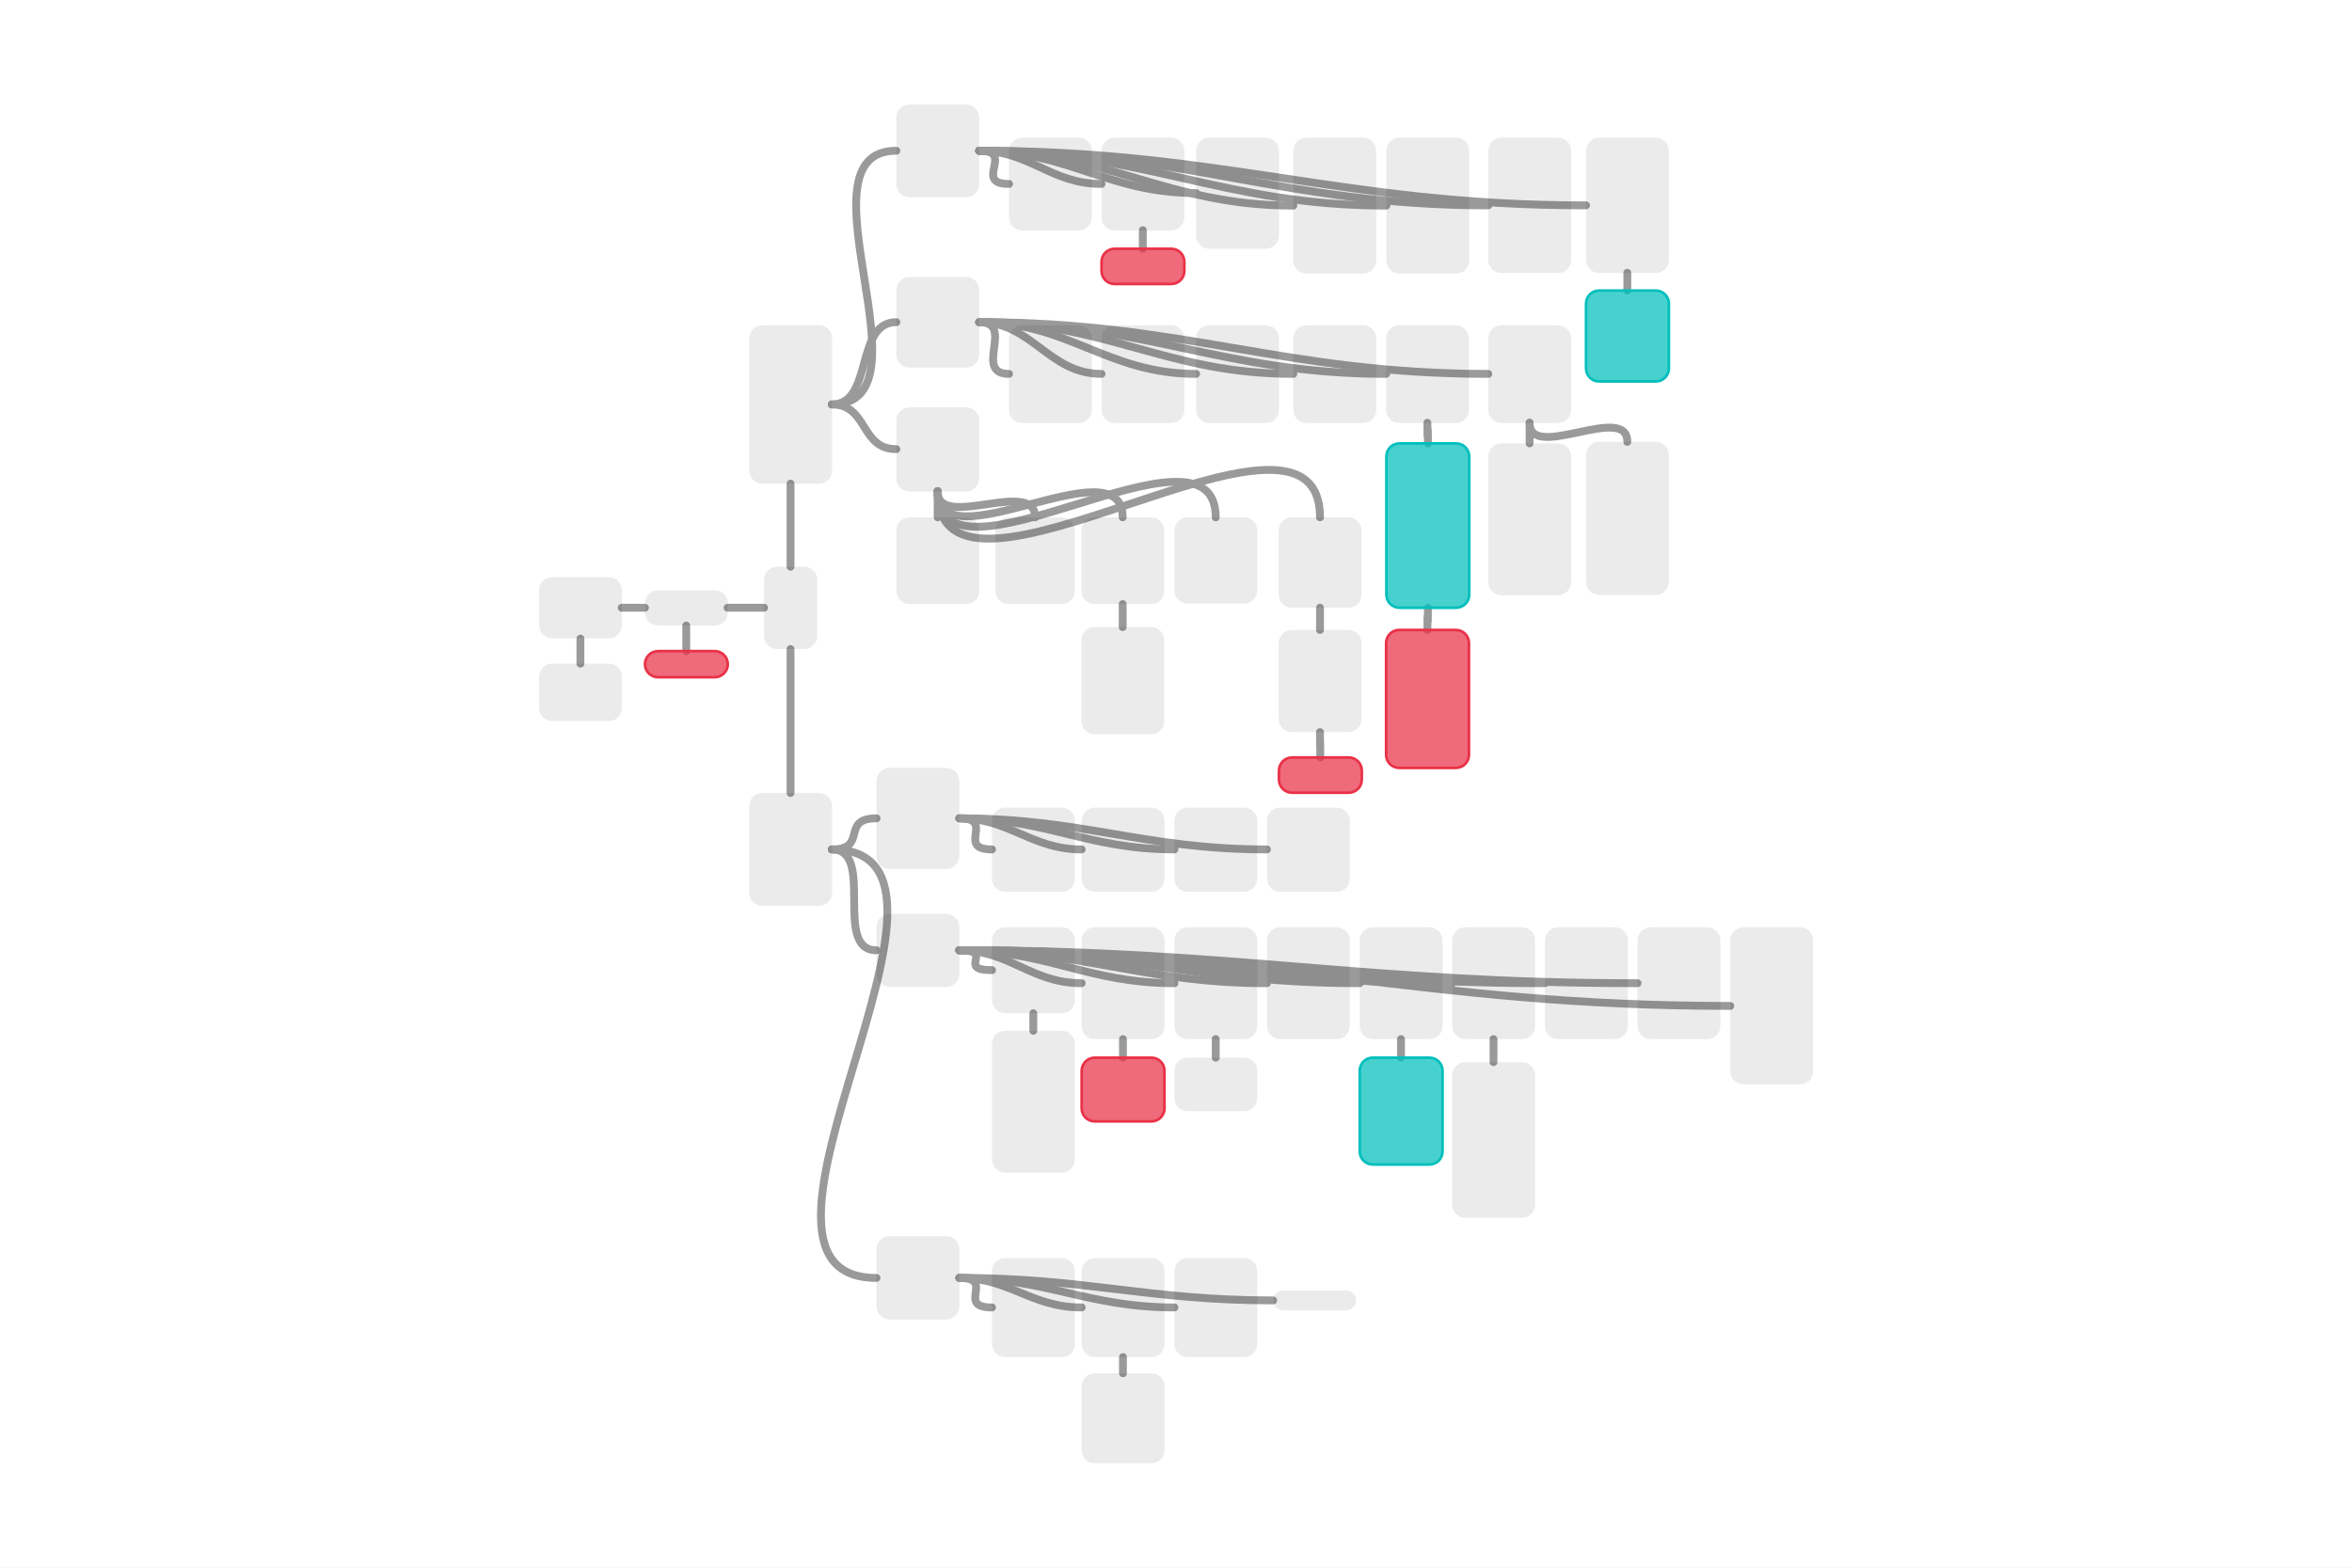
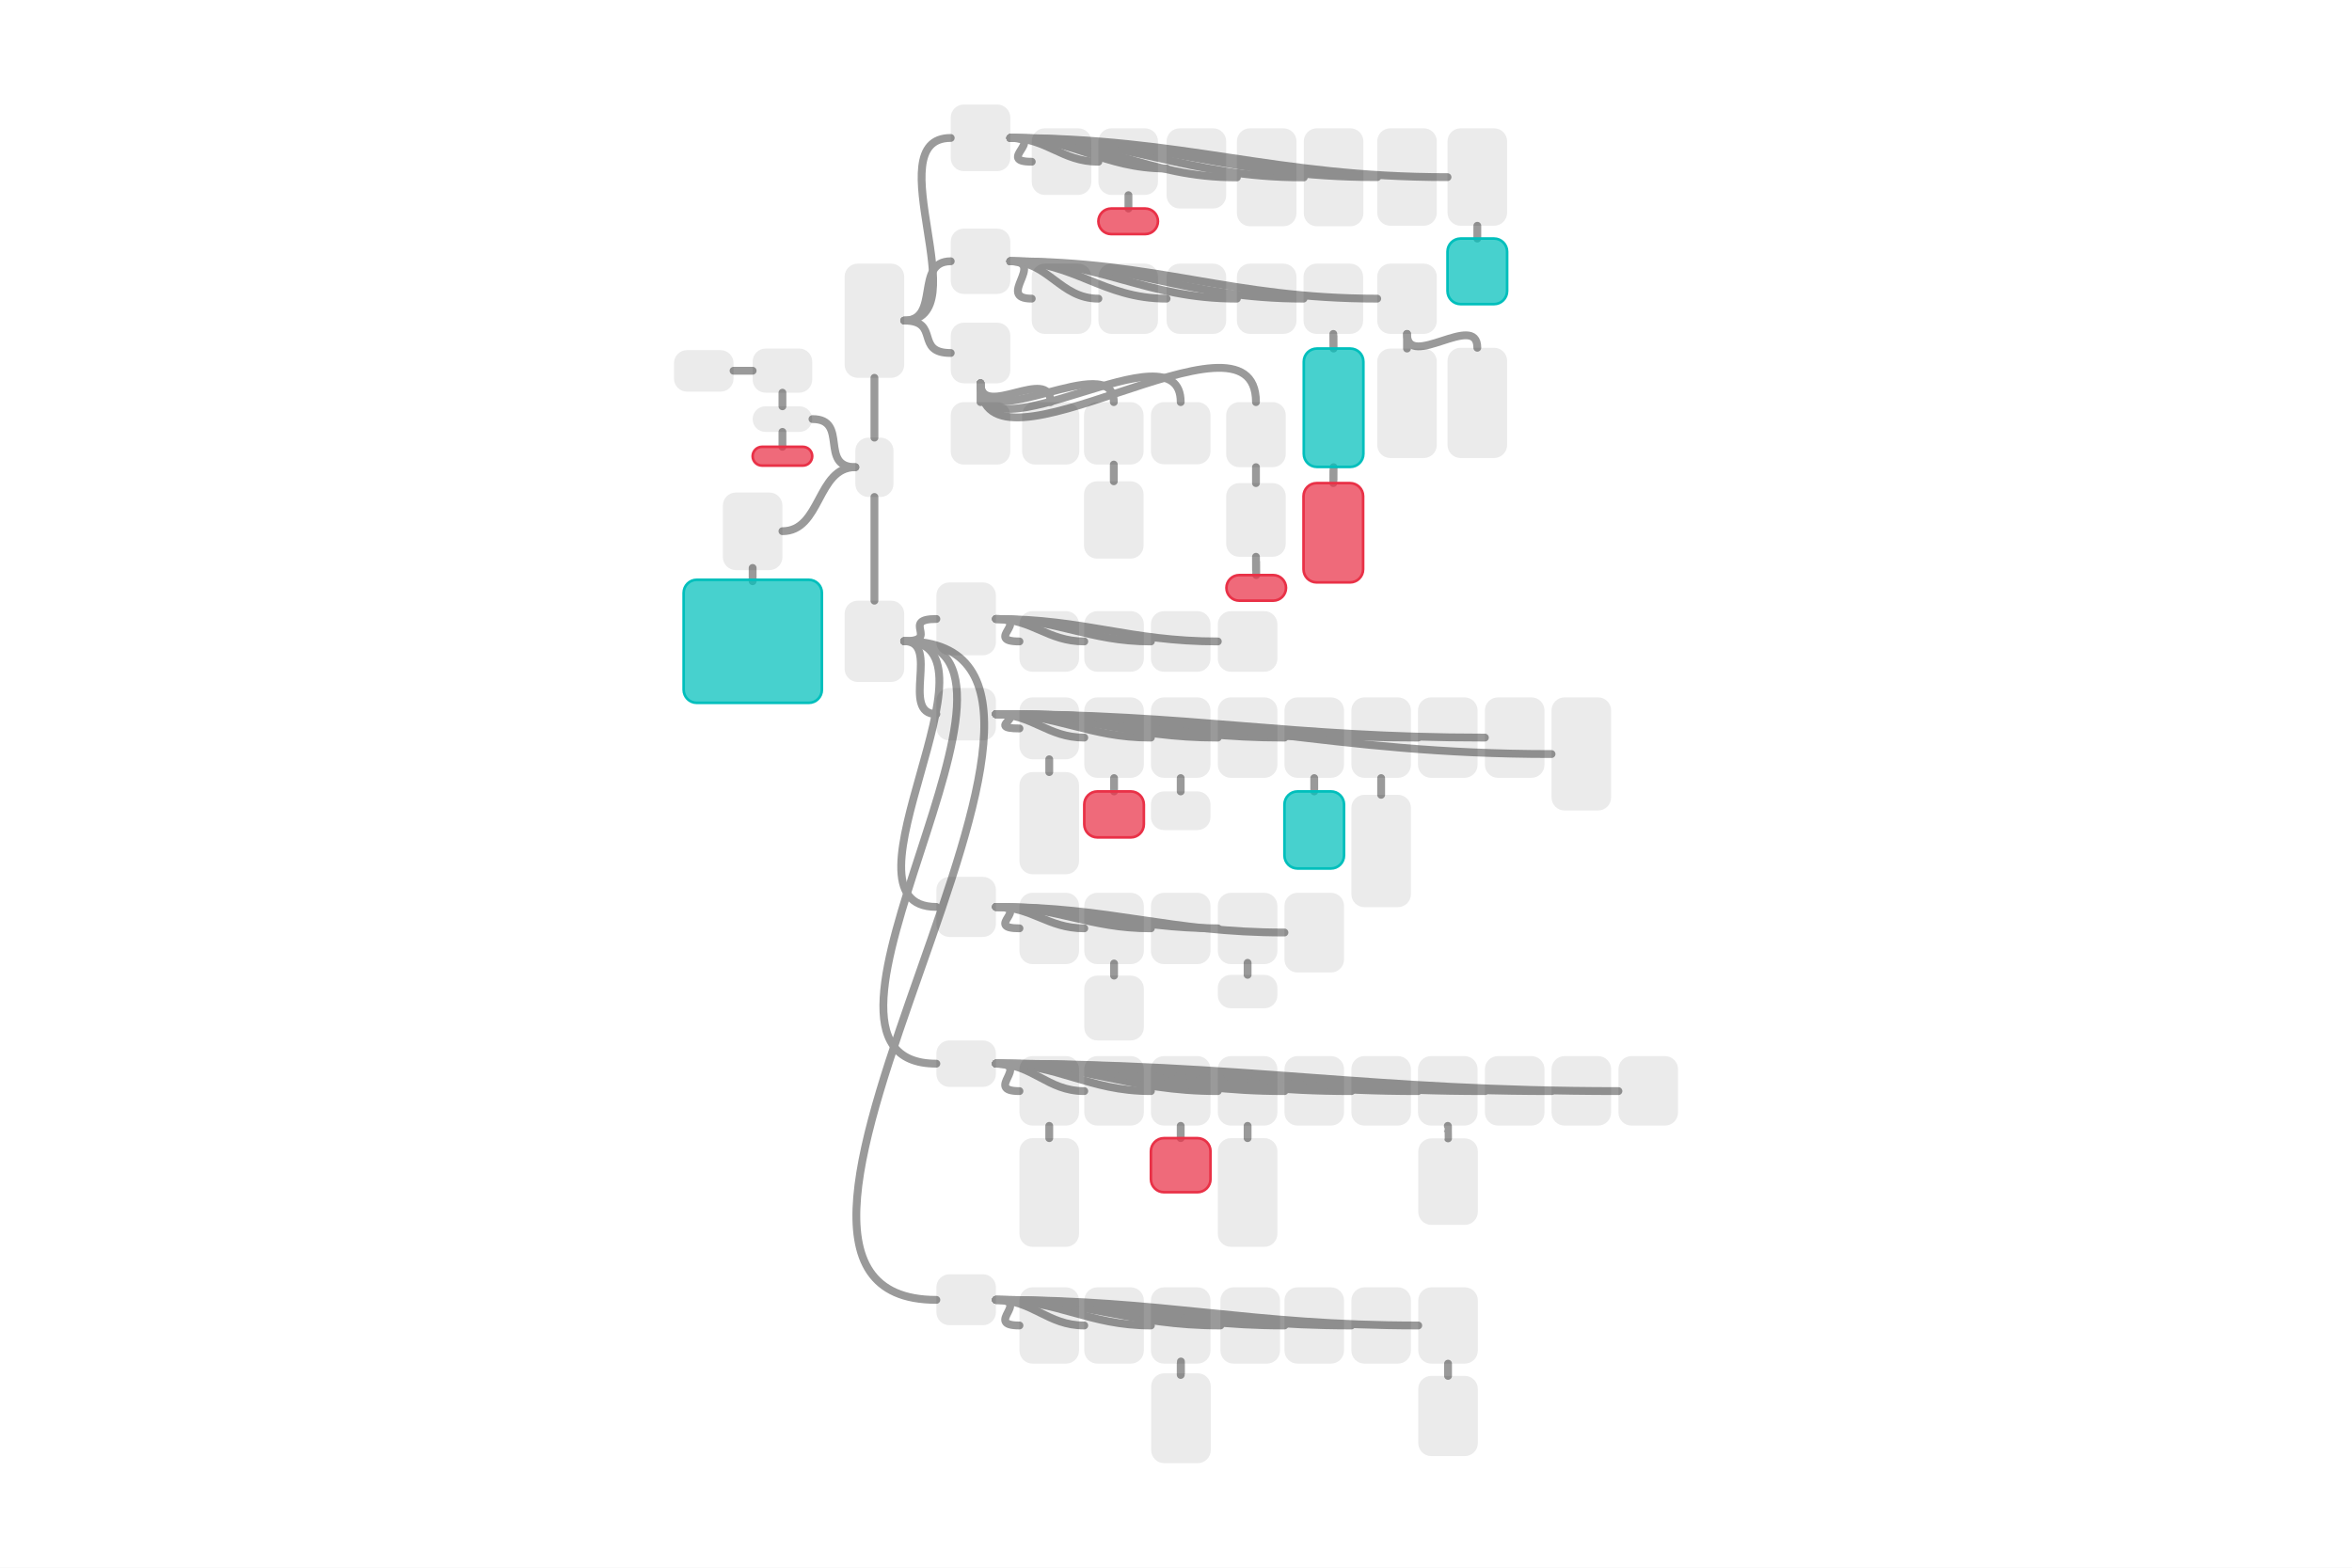
<svg xmlns="http://www.w3.org/2000/svg" viewBox="0 0 900 600" width="900" height="600">
  <rect width="900" height="600" fill="#ffffff" />
-   <path d="M292.4 232.6 C278.4 232.6 292.4 232.6 278.4 232.6" fill="none" stroke="#9a9a9a" stroke-width="3" stroke-linecap="round" />
-   <path d="M262.6 239.4 C262.6 253.4 262.6 235.2 262.6 249.2" fill="none" stroke="#9a9a9a" stroke-width="3" stroke-linecap="round" />
-   <path d="M246.8 232.6 C232.8 232.6 251.9 232.6 237.9 232.6" fill="none" stroke="#9a9a9a" stroke-width="3" stroke-linecap="round" />
-   <path d="M302.5 216.9 C302.5 202.9 302.5 199.1 302.5 185.1" fill="none" stroke="#9a9a9a" stroke-width="3" stroke-linecap="round" />
-   <path d="M222.1 244.4 C222.1 258.4 222.1 240 222.1 254" fill="none" stroke="#9a9a9a" stroke-width="3" stroke-linecap="round" />
-   <path d="M302.5 248.4 C302.5 270.4 302.5 281.5 302.5 303.5" fill="none" stroke="#9a9a9a" stroke-width="3" stroke-linecap="round" />
-   <path d="M318.3 154.8 C332.3 154.8 329 171.9 343 171.9" fill="none" stroke="#9a9a9a" stroke-width="3" stroke-linecap="round" />
-   <path d="M358.8 188 C358.8 202 358.8 184 358.8 198" fill="none" stroke="#9a9a9a" stroke-width="3" stroke-linecap="round" />
-   <path d="M358.8 188 C358.8 203.4 396.1 182.6 396.1 198" fill="none" stroke="#9a9a9a" stroke-width="3" stroke-linecap="round" />
-   <path d="M358.8 188 C358.8 216.6 429.6 169.4 429.6 198" fill="none" stroke="#9a9a9a" stroke-width="3" stroke-linecap="round" />
-   <path d="M429.6 231.2 C429.6 245.2 429.6 226 429.6 240" fill="none" stroke="#9a9a9a" stroke-width="3" stroke-linecap="round" />
-   <path d="M358.8 188 C358.8 230.7 465.2 155.3 465.2 198" fill="none" stroke="#9a9a9a" stroke-width="3" stroke-linecap="round" />
-   <path d="M358.8 188 C358.8 246.6 505.1 139.4 505.1 198" fill="none" stroke="#9a9a9a" stroke-width="3" stroke-linecap="round" />
-   <path d="M505.1 232.6 C505.1 246.6 505.1 227.1 505.1 241.1" fill="none" stroke="#9a9a9a" stroke-width="3" stroke-linecap="round" />
-   <path d="M505.1 280.2 C505.1 294.2 505.2 275.9 505.2 289.9" fill="none" stroke="#9a9a9a" stroke-width="3" stroke-linecap="round" />
-   <path d="M318.3 154.8 C334.3 154.8 327 123.3 343 123.3" fill="none" stroke="#9a9a9a" stroke-width="3" stroke-linecap="round" />
-   <path d="M374.7 123.3 C388.7 123.3 372.1 143.1 386.1 143.1" fill="none" stroke="#9a9a9a" stroke-width="3" stroke-linecap="round" />
-   <path d="M374.7 123.3 C395 123.3 401.2 143.1 421.5 143.1" fill="none" stroke="#9a9a9a" stroke-width="3" stroke-linecap="round" />
-   <path d="M374.7 123.3 C408.8 123.3 423.6 143.1 457.7 143.1" fill="none" stroke="#9a9a9a" stroke-width="3" stroke-linecap="round" />
-   <path d="M374.7 123.3 C423.4 123.3 446.2 143.1 494.9 143.1" fill="none" stroke="#9a9a9a" stroke-width="3" stroke-linecap="round" />
-   <path d="M374.7 123.3 C437.5 123.3 467.6 143.1 530.4 143.1" fill="none" stroke="#9a9a9a" stroke-width="3" stroke-linecap="round" />
-   <path d="M546.2 161.8 C546.2 175.8 546.4 155.7 546.4 169.7" fill="none" stroke="#9a9a9a" stroke-width="3" stroke-linecap="round" />
-   <path d="M546.4 232.6 C546.4 246.6 546.2 227.1 546.2 241.1" fill="none" stroke="#9a9a9a" stroke-width="3" stroke-linecap="round" />
-   <path d="M374.7 123.3 C453 123.3 491.2 143.1 569.5 143.1" fill="none" stroke="#9a9a9a" stroke-width="3" stroke-linecap="round" />
-   <path d="M585.3 161.8 C585.3 175.8 585.3 155.7 585.3 169.7" fill="none" stroke="#9a9a9a" stroke-width="3" stroke-linecap="round" />
-   <path d="M585.3 161.8 C585.3 177 622.7 153.9 622.7 169.1" fill="none" stroke="#9a9a9a" stroke-width="3" stroke-linecap="round" />
-   <path d="M318.3 154.8 C358.4 154.8 303 57.7 343 57.7" fill="none" stroke="#9a9a9a" stroke-width="3" stroke-linecap="round" />
-   <path d="M374.7 57.7 C388.7 57.7 372.1 70.4 386.1 70.4" fill="none" stroke="#9a9a9a" stroke-width="3" stroke-linecap="round" />
-   <path d="M374.7 57.7 C394.1 57.7 402.1 70.4 421.5 70.4" fill="none" stroke="#9a9a9a" stroke-width="3" stroke-linecap="round" />
-   <path d="M437.3 88.1 C437.3 102.1 437.3 81.2 437.3 95.2" fill="none" stroke="#9a9a9a" stroke-width="3" stroke-linecap="round" />
-   <path d="M374.7 57.7 C408.5 57.7 423.9 73.9 457.7 73.9" fill="none" stroke="#9a9a9a" stroke-width="3" stroke-linecap="round" />
-   <path d="M374.7 57.7 C423.5 57.7 446.1 78.7 494.9 78.7" fill="none" stroke="#9a9a9a" stroke-width="3" stroke-linecap="round" />
-   <path d="M374.7 57.7 C437.6 57.7 467.6 78.7 530.5 78.7" fill="none" stroke="#9a9a9a" stroke-width="3" stroke-linecap="round" />
-   <path d="M374.7 57.7 C453.1 57.7 491.1 78.6 569.5 78.6" fill="none" stroke="#9a9a9a" stroke-width="3" stroke-linecap="round" />
-   <path d="M374.7 57.7 C467.9 57.7 513.6 78.6 606.9 78.6" fill="none" stroke="#9a9a9a" stroke-width="3" stroke-linecap="round" />
-   <path d="M622.7 104.4 C622.7 118.4 622.7 97.2 622.7 111.2" fill="none" stroke="#9a9a9a" stroke-width="3" stroke-linecap="round" />
-   <path d="M318.3 325.1 C332.3 325.1 321.4 313.2 335.4 313.2" fill="none" stroke="#9a9a9a" stroke-width="3" stroke-linecap="round" />
-   <path d="M367.1 313.2 C381.1 313.2 365.6 325.1 379.6 325.1" fill="none" stroke="#9a9a9a" stroke-width="3" stroke-linecap="round" />
-   <path d="M367.1 313.2 C386.4 313.2 394.6 325.1 413.9 325.1" fill="none" stroke="#9a9a9a" stroke-width="3" stroke-linecap="round" />
-   <path d="M367.1 313.2 C400.3 313.2 416.1 325.1 449.4 325.1" fill="none" stroke="#9a9a9a" stroke-width="3" stroke-linecap="round" />
-   <path d="M367.1 313.2 C414.4 313.2 437.5 325.1 484.8 325.1" fill="none" stroke="#9a9a9a" stroke-width="3" stroke-linecap="round" />
-   <path d="M318.3 325.1 C335.2 325.1 318.5 363.7 335.4 363.7" fill="none" stroke="#9a9a9a" stroke-width="3" stroke-linecap="round" />
-   <path d="M367.1 363.7 C381.1 363.7 365.6 371.3 379.6 371.3" fill="none" stroke="#9a9a9a" stroke-width="3" stroke-linecap="round" />
-   <path d="M395.4 387.8 C395.4 401.8 395.4 380.5 395.4 394.5" fill="none" stroke="#9a9a9a" stroke-width="3" stroke-linecap="round" />
-   <path d="M367.1 363.7 C386.5 363.7 394.5 376.3 413.9 376.3" fill="none" stroke="#9a9a9a" stroke-width="3" stroke-linecap="round" />
-   <path d="M367.1 363.7 C400.4 363.7 416.1 376.3 449.4 376.3" fill="none" stroke="#9a9a9a" stroke-width="3" stroke-linecap="round" />
-   <path d="M429.7 397.7 C429.7 411.7 429.7 390.8 429.7 404.8" fill="none" stroke="#9a9a9a" stroke-width="3" stroke-linecap="round" />
-   <path d="M465.2 397.7 C465.2 411.7 465.2 390.8 465.2 404.8" fill="none" stroke="#9a9a9a" stroke-width="3" stroke-linecap="round" />
-   <path d="M367.1 363.7 C414.4 363.7 437.5 376.3 484.8 376.3" fill="none" stroke="#9a9a9a" stroke-width="3" stroke-linecap="round" />
-   <path d="M367.1 363.7 C428.6 363.7 458.8 376.3 520.3 376.3" fill="none" stroke="#9a9a9a" stroke-width="3" stroke-linecap="round" />
-   <path d="M536.1 397.7 C536.1 411.7 536.1 390.8 536.1 404.8" fill="none" stroke="#9a9a9a" stroke-width="3" stroke-linecap="round" />
-   <path d="M367.1 363.7 C442.7 363.7 480.1 376.3 555.7 376.3" fill="none" stroke="#9a9a9a" stroke-width="3" stroke-linecap="round" />
-   <path d="M571.5 397.7 C571.5 411.7 571.5 392.5 571.5 406.5" fill="none" stroke="#9a9a9a" stroke-width="3" stroke-linecap="round" />
-   <path d="M367.1 363.7 C456.9 363.7 501.4 376.3 591.2 376.3" fill="none" stroke="#9a9a9a" stroke-width="3" stroke-linecap="round" />
-   <path d="M367.1 363.7 C471 363.7 522.7 376.3 626.6 376.3" fill="none" stroke="#9a9a9a" stroke-width="3" stroke-linecap="round" />
-   <path d="M367.1 363.7 C485.4 363.7 543.8 385 662.1 385" fill="none" stroke="#9a9a9a" stroke-width="3" stroke-linecap="round" />
-   <path d="M318.3 325.1 C384.3 325.1 269.4 489.1 335.4 489.1" fill="none" stroke="#9a9a9a" stroke-width="3" stroke-linecap="round" />
-   <path d="M367.1 489.1 C381.1 489.1 365.6 500.4 379.6 500.4" fill="none" stroke="#9a9a9a" stroke-width="3" stroke-linecap="round" />
-   <path d="M367.1 489.1 C386.3 489.1 394.6 500.4 413.9 500.4" fill="none" stroke="#9a9a9a" stroke-width="3" stroke-linecap="round" />
-   <path d="M429.7 519.4 C429.7 533.4 429.7 511.6 429.7 525.6" fill="none" stroke="#9a9a9a" stroke-width="3" stroke-linecap="round" />
-   <path d="M367.1 489.1 C400.3 489.1 416.1 500.4 449.4 500.4" fill="none" stroke="#9a9a9a" stroke-width="3" stroke-linecap="round" />
-   <path d="M367.1 489.1 C415.3 489.1 439 497.7 487.2 497.7" fill="none" stroke="#9a9a9a" stroke-width="3" stroke-linecap="round" />
-   <rect x="286.7" y="124.5" width="31.7" height="60.6" rx="5" fill="#000000" fill-opacity="0.08" />
-   <rect x="380.9" y="198" width="30.4" height="33.2" rx="5" fill="#000000" fill-opacity="0.08" />
-   <rect x="413.8" y="198" width="31.7" height="33.2" rx="5" fill="#000000" fill-opacity="0.08" />
-   <rect x="413.8" y="240" width="31.7" height="41" rx="5" fill="#000000" fill-opacity="0.08" />
-   <rect x="449.4" y="198" width="31.7" height="33" rx="5" fill="#000000" fill-opacity="0.08" />
-   <rect x="489.3" y="241.1" width="31.7" height="39.1" rx="5" fill="#000000" fill-opacity="0.08" />
-   <rect x="489.4" y="289.9" width="31.7" height="13.5" rx="5" fill="#e93147" fill-opacity="0.72" stroke="#e93147" stroke-width="1" />
-   <rect x="489.3" y="198" width="31.7" height="34.6" rx="5" fill="#000000" fill-opacity="0.08" />
-   <rect x="343" y="198" width="31.7" height="33.2" rx="5" fill="#000000" fill-opacity="0.08" />
-   <rect x="386.1" y="124.5" width="31.7" height="37.4" rx="5" fill="#000000" fill-opacity="0.08" />
-   <rect x="421.5" y="124.5" width="31.7" height="37.4" rx="5" fill="#000000" fill-opacity="0.08" />
-   <rect x="494.9" y="124.5" width="31.7" height="37.4" rx="5" fill="#000000" fill-opacity="0.08" />
-   <rect x="530.4" y="124.5" width="31.7" height="37.4" rx="5" fill="#000000" fill-opacity="0.08" />
-   <rect x="530.5" y="169.7" width="31.7" height="62.9" rx="5" fill="#00bfbc" fill-opacity="0.72" stroke="#00bfbc" stroke-width="1" />
-   <rect x="569.5" y="169.7" width="31.7" height="58.1" rx="5" fill="#000000" fill-opacity="0.08" />
-   <rect x="606.9" y="169.1" width="31.7" height="58.6" rx="5" fill="#000000" fill-opacity="0.08" />
-   <rect x="569.5" y="124.5" width="31.7" height="37.4" rx="5" fill="#000000" fill-opacity="0.08" />
-   <rect x="457.7" y="124.5" width="31.7" height="37.4" rx="5" fill="#000000" fill-opacity="0.08" />
-   <rect x="343" y="155.9" width="31.7" height="32.2" rx="5" fill="#000000" fill-opacity="0.08" />
-   <rect x="343" y="106" width="31.7" height="34.7" rx="5" fill="#000000" fill-opacity="0.08" />
-   <rect x="386.1" y="52.7" width="31.7" height="35.5" rx="5" fill="#000000" fill-opacity="0.08" />
-   <rect x="421.5" y="52.7" width="31.7" height="35.5" rx="5" fill="#000000" fill-opacity="0.08" />
-   <rect x="457.7" y="52.7" width="31.7" height="42.5" rx="5" fill="#000000" fill-opacity="0.08" />
-   <rect x="494.9" y="52.7" width="31.7" height="52" rx="5" fill="#000000" fill-opacity="0.08" />
-   <rect x="343" y="40" width="31.7" height="35.5" rx="5" fill="#000000" fill-opacity="0.08" />
-   <rect x="421.5" y="95.2" width="31.7" height="13.5" rx="5" fill="#e93147" fill-opacity="0.72" stroke="#e93147" stroke-width="1" />
-   <rect x="530.5" y="52.7" width="31.7" height="52" rx="5" fill="#000000" fill-opacity="0.08" />
-   <rect x="606.9" y="111.2" width="31.7" height="34.8" rx="5" fill="#00bfbc" fill-opacity="0.72" stroke="#00bfbc" stroke-width="1" />
-   <rect x="606.9" y="52.7" width="31.7" height="51.8" rx="5" fill="#000000" fill-opacity="0.08" />
-   <rect x="569.5" y="52.7" width="31.7" height="51.8" rx="5" fill="#000000" fill-opacity="0.08" />
-   <rect x="530.4" y="241.1" width="31.7" height="52.8" rx="5" fill="#e93147" fill-opacity="0.72" stroke="#e93147" stroke-width="1" />
-   <rect x="292.4" y="216.9" width="20.3" height="31.5" rx="5" fill="#000000" fill-opacity="0.08" />
-   <rect x="206.3" y="220.9" width="31.7" height="23.4" rx="5" fill="#000000" fill-opacity="0.08" />
-   <rect x="206.3" y="254" width="31.7" height="22" rx="5" fill="#000000" fill-opacity="0.08" />
-   <rect x="246.8" y="249.2" width="31.7" height="10" rx="5" fill="#e93147" fill-opacity="0.72" stroke="#e93147" stroke-width="1" />
-   <rect x="246.8" y="225.9" width="31.7" height="13.5" rx="5" fill="#000000" fill-opacity="0.08" />
-   <rect x="286.7" y="303.5" width="31.7" height="43.2" rx="5" fill="#000000" fill-opacity="0.08" />
-   <rect x="379.6" y="309.1" width="31.7" height="32.2" rx="5" fill="#000000" fill-opacity="0.08" />
-   <rect x="449.4" y="309.1" width="31.7" height="32.2" rx="5" fill="#000000" fill-opacity="0.08" />
-   <rect x="484.8" y="309.1" width="31.7" height="32.2" rx="5" fill="#000000" fill-opacity="0.08" />
-   <rect x="335.4" y="293.9" width="31.7" height="38.7" rx="5" fill="#000000" fill-opacity="0.08" />
-   <rect x="335.4" y="349.8" width="31.7" height="27.9" rx="5" fill="#000000" fill-opacity="0.08" />
-   <rect x="379.6" y="354.9" width="31.7" height="32.9" rx="5" fill="#000000" fill-opacity="0.08" />
-   <rect x="379.6" y="394.5" width="31.7" height="54.3" rx="5" fill="#000000" fill-opacity="0.08" />
-   <rect x="449.4" y="354.9" width="31.7" height="42.8" rx="5" fill="#000000" fill-opacity="0.08" />
-   <rect x="449.4" y="404.8" width="31.7" height="20.5" rx="5" fill="#000000" fill-opacity="0.08" />
-   <rect x="484.8" y="354.9" width="31.7" height="42.8" rx="5" fill="#000000" fill-opacity="0.08" />
-   <rect x="413.9" y="354.9" width="31.7" height="42.8" rx="5" fill="#000000" fill-opacity="0.08" />
-   <rect x="413.9" y="404.8" width="31.7" height="24.4" rx="5" fill="#e93147" fill-opacity="0.72" stroke="#e93147" stroke-width="1" />
-   <rect x="413.9" y="309.1" width="31.7" height="32.2" rx="5" fill="#000000" fill-opacity="0.08" />
-   <rect x="520.3" y="354.9" width="31.7" height="42.8" rx="5" fill="#000000" fill-opacity="0.08" />
-   <rect x="520.3" y="404.8" width="31.7" height="40.9" rx="5" fill="#00bfbc" fill-opacity="0.72" stroke="#00bfbc" stroke-width="1" />
-   <rect x="555.7" y="354.9" width="31.7" height="42.8" rx="5" fill="#000000" fill-opacity="0.08" />
-   <rect x="555.7" y="406.5" width="31.7" height="59.6" rx="5" fill="#000000" fill-opacity="0.08" />
-   <rect x="591.2" y="354.9" width="31.7" height="42.8" rx="5" fill="#000000" fill-opacity="0.08" />
-   <rect x="626.6" y="354.9" width="31.7" height="42.8" rx="5" fill="#000000" fill-opacity="0.08" />
-   <rect x="662.1" y="354.9" width="31.7" height="60.1" rx="5" fill="#000000" fill-opacity="0.08" />
-   <rect x="335.4" y="473.1" width="31.7" height="31.9" rx="5" fill="#000000" fill-opacity="0.08" />
-   <rect x="379.6" y="481.5" width="31.7" height="37.9" rx="5" fill="#000000" fill-opacity="0.08" />
-   <rect x="413.9" y="481.5" width="31.7" height="37.9" rx="5" fill="#000000" fill-opacity="0.08" />
-   <rect x="413.9" y="525.6" width="31.7" height="34.4" rx="5" fill="#000000" fill-opacity="0.08" />
-   <rect x="449.4" y="481.5" width="31.7" height="37.9" rx="5" fill="#000000" fill-opacity="0.08" />
-   <rect x="487.2" y="493.9" width="31.7" height="7.6" rx="3.8" fill="#000000" fill-opacity="0.08" />
+   <path d="M327.3 178.8 C313.3 178.8 324.9 160.4 310.9 160.4" fill="none" stroke="#9a9a9a" stroke-width="3" stroke-linecap="round" />
+   <path d="M299.4 165.3 C299.4 179.3 299.4 157 299.4 171" fill="none" stroke="#9a9a9a" stroke-width="3" stroke-linecap="round" />
+   <path d="M299.4 155.5 C299.4 141.5 299.4 164.3 299.4 150.3" fill="none" stroke="#9a9a9a" stroke-width="3" stroke-linecap="round" />
+   <path d="M334.6 167.5 C334.6 153.5 334.6 158.6 334.6 144.6" fill="none" stroke="#9a9a9a" stroke-width="3" stroke-linecap="round" />
+   <path d="M288 141.9 C274 141.9 294.7 141.9 280.7 141.9" fill="none" stroke="#9a9a9a" stroke-width="3" stroke-linecap="round" />
+   <path d="M334.6 190.2 C334.6 206.1 334.6 214 334.6 229.9" fill="none" stroke="#9a9a9a" stroke-width="3" stroke-linecap="round" />
+   <path d="M346 122.7 C360 122.7 349.8 135.1 363.8 135.1" fill="none" stroke="#9a9a9a" stroke-width="3" stroke-linecap="round" />
+   <path d="M375.2 146.7 C375.2 160.7 375.2 139.9 375.2 153.9" fill="none" stroke="#9a9a9a" stroke-width="3" stroke-linecap="round" />
+   <path d="M375.2 146.7 C375.2 160.7 402 139.9 402 153.9" fill="none" stroke="#9a9a9a" stroke-width="3" stroke-linecap="round" />
+   <path d="M375.2 146.7 C375.2 167.3 426.2 133.3 426.2 153.9" fill="none" stroke="#9a9a9a" stroke-width="3" stroke-linecap="round" />
+   <path d="M426.2 177.8 C426.2 191.8 426.2 170.2 426.2 184.2" fill="none" stroke="#9a9a9a" stroke-width="3" stroke-linecap="round" />
+   <path d="M375.2 146.7 C375.2 177.5 451.8 123.1 451.8 153.9" fill="none" stroke="#9a9a9a" stroke-width="3" stroke-linecap="round" />
+   <path d="M375.2 146.7 C375.2 188.9 480.6 111.6 480.6 153.9" fill="none" stroke="#9a9a9a" stroke-width="3" stroke-linecap="round" />
+   <path d="M480.6 178.8 C480.6 192.8 480.6 170.9 480.6 184.9" fill="none" stroke="#9a9a9a" stroke-width="3" stroke-linecap="round" />
+   <path d="M480.6 213.1 C480.6 227.1 480.7 206.1 480.7 220.1" fill="none" stroke="#9a9a9a" stroke-width="3" stroke-linecap="round" />
+   <path d="M346 122.7 C360 122.7 349.8 100 363.8 100" fill="none" stroke="#9a9a9a" stroke-width="3" stroke-linecap="round" />
+   <path d="M386.6 100 C400.6 100 380.8 114.3 394.8 114.3" fill="none" stroke="#9a9a9a" stroke-width="3" stroke-linecap="round" />
+   <path d="M386.6 100 C401.2 100 405.7 114.3 420.3 114.3" fill="none" stroke="#9a9a9a" stroke-width="3" stroke-linecap="round" />
+   <path d="M386.6 100 C411.2 100 421.8 114.3 446.4 114.3" fill="none" stroke="#9a9a9a" stroke-width="3" stroke-linecap="round" />
+   <path d="M386.6 100 C421.7 100 438.1 114.3 473.3 114.3" fill="none" stroke="#9a9a9a" stroke-width="3" stroke-linecap="round" />
+   <path d="M386.6 100 C431.8 100 453.6 114.3 498.8 114.3" fill="none" stroke="#9a9a9a" stroke-width="3" stroke-linecap="round" />
+   <path d="M510.2 127.8 C510.2 141.8 510.3 119.4 510.3 133.4" fill="none" stroke="#9a9a9a" stroke-width="3" stroke-linecap="round" />
+   <path d="M510.3 178.8 C510.3 192.8 510.2 170.9 510.2 184.9" fill="none" stroke="#9a9a9a" stroke-width="3" stroke-linecap="round" />
+   <path d="M386.6 100 C443 100 470.6 114.3 527 114.3" fill="none" stroke="#9a9a9a" stroke-width="3" stroke-linecap="round" />
+   <path d="M538.4 127.8 C538.4 141.8 538.4 119.4 538.4 133.4" fill="none" stroke="#9a9a9a" stroke-width="3" stroke-linecap="round" />
+   <path d="M538.4 127.8 C538.4 141.8 565.3 119.1 565.3 133.1" fill="none" stroke="#9a9a9a" stroke-width="3" stroke-linecap="round" />
+   <path d="M346 122.7 C374.8 122.7 334.9 52.8 363.8 52.8" fill="none" stroke="#9a9a9a" stroke-width="3" stroke-linecap="round" />
+   <path d="M386.6 52.8 C400.6 52.8 380.8 61.9 394.8 61.9" fill="none" stroke="#9a9a9a" stroke-width="3" stroke-linecap="round" />
+   <path d="M386.6 52.8 C400.6 52.8 406.3 61.9 420.3 61.9" fill="none" stroke="#9a9a9a" stroke-width="3" stroke-linecap="round" />
+   <path d="M431.8 74.7 C431.8 88.7 431.8 65.8 431.8 79.8" fill="none" stroke="#9a9a9a" stroke-width="3" stroke-linecap="round" />
+   <path d="M386.6 52.8 C411 52.8 422 64.5 446.4 64.5" fill="none" stroke="#9a9a9a" stroke-width="3" stroke-linecap="round" />
+   <path d="M386.6 52.8 C421.8 52.8 438.1 67.9 473.3 67.9" fill="none" stroke="#9a9a9a" stroke-width="3" stroke-linecap="round" />
+   <path d="M386.6 52.8 C431.9 52.8 453.6 67.9 498.9 67.9" fill="none" stroke="#9a9a9a" stroke-width="3" stroke-linecap="round" />
+   <path d="M386.6 52.8 C443.1 52.8 470.5 67.8 527 67.8" fill="none" stroke="#9a9a9a" stroke-width="3" stroke-linecap="round" />
+   <path d="M386.6 52.8 C453.8 52.8 486.7 67.8 553.9 67.8" fill="none" stroke="#9a9a9a" stroke-width="3" stroke-linecap="round" />
+   <path d="M565.3 86.4 C565.3 100.4 565.3 77.3 565.3 91.3" fill="none" stroke="#9a9a9a" stroke-width="3" stroke-linecap="round" />
+   <path d="M346 245.4 C360 245.4 344.3 236.9 358.3 236.9" fill="none" stroke="#9a9a9a" stroke-width="3" stroke-linecap="round" />
+   <path d="M381.1 236.9 C395.1 236.9 376.1 245.5 390.1 245.5" fill="none" stroke="#9a9a9a" stroke-width="3" stroke-linecap="round" />
+   <path d="M381.1 236.9 C395.1 236.9 400.9 245.5 414.9 245.5" fill="none" stroke="#9a9a9a" stroke-width="3" stroke-linecap="round" />
+   <path d="M381.1 236.9 C405.1 236.9 416.4 245.5 440.4 245.5" fill="none" stroke="#9a9a9a" stroke-width="3" stroke-linecap="round" />
+   <path d="M381.1 236.9 C415.2 236.9 431.9 245.5 466 245.5" fill="none" stroke="#9a9a9a" stroke-width="3" stroke-linecap="round" />
+   <path d="M346 245.4 C360 245.4 344.3 273.3 358.3 273.3" fill="none" stroke="#9a9a9a" stroke-width="3" stroke-linecap="round" />
+   <path d="M381.1 273.3 C395.1 273.3 376.1 278.8 390.1 278.8" fill="none" stroke="#9a9a9a" stroke-width="3" stroke-linecap="round" />
+   <path d="M401.5 290.6 C401.5 304.6 401.5 281.5 401.5 295.5" fill="none" stroke="#9a9a9a" stroke-width="3" stroke-linecap="round" />
+   <path d="M381.1 273.3 C395.1 273.3 400.9 282.3 414.9 282.3" fill="none" stroke="#9a9a9a" stroke-width="3" stroke-linecap="round" />
+   <path d="M381.1 273.3 C405.1 273.3 416.4 282.3 440.4 282.3" fill="none" stroke="#9a9a9a" stroke-width="3" stroke-linecap="round" />
+   <path d="M426.3 297.8 C426.3 311.8 426.3 288.9 426.3 302.9" fill="none" stroke="#9a9a9a" stroke-width="3" stroke-linecap="round" />
+   <path d="M451.8 297.8 C451.8 311.8 451.8 288.9 451.8 302.9" fill="none" stroke="#9a9a9a" stroke-width="3" stroke-linecap="round" />
+   <path d="M381.1 273.3 C415.2 273.3 431.8 282.3 466 282.3" fill="none" stroke="#9a9a9a" stroke-width="3" stroke-linecap="round" />
+   <path d="M381.1 273.3 C425.4 273.3 447.2 282.3 491.5 282.3" fill="none" stroke="#9a9a9a" stroke-width="3" stroke-linecap="round" />
+   <path d="M502.9 297.8 C502.9 311.8 502.9 288.9 502.9 302.9" fill="none" stroke="#9a9a9a" stroke-width="3" stroke-linecap="round" />
+   <path d="M381.1 273.3 C435.6 273.3 462.6 282.3 517.1 282.3" fill="none" stroke="#9a9a9a" stroke-width="3" stroke-linecap="round" />
+   <path d="M528.5 297.8 C528.5 311.8 528.5 290.2 528.5 304.2" fill="none" stroke="#9a9a9a" stroke-width="3" stroke-linecap="round" />
+   <path d="M381.1 273.3 C445.8 273.3 477.9 282.3 542.6 282.3" fill="none" stroke="#9a9a9a" stroke-width="3" stroke-linecap="round" />
+   <path d="M381.1 273.3 C456 273.3 493.3 282.3 568.2 282.3" fill="none" stroke="#9a9a9a" stroke-width="3" stroke-linecap="round" />
+   <path d="M381.1 273.3 C466.4 273.3 508.5 288.6 593.7 288.6" fill="none" stroke="#9a9a9a" stroke-width="3" stroke-linecap="round" />
+   <path d="M346 245.4 C387 245.4 317.3 347.1 358.3 347.1" fill="none" stroke="#9a9a9a" stroke-width="3" stroke-linecap="round" />
+   <path d="M381.1 347.1 C395.1 347.1 376.1 355.3 390.1 355.3" fill="none" stroke="#9a9a9a" stroke-width="3" stroke-linecap="round" />
+   <path d="M381.1 347.1 C395.1 347.1 400.9 355.3 414.9 355.3" fill="none" stroke="#9a9a9a" stroke-width="3" stroke-linecap="round" />
+   <path d="M426.3 368.9 C426.3 382.9 426.3 359.4 426.3 373.4" fill="none" stroke="#9a9a9a" stroke-width="3" stroke-linecap="round" />
+   <path d="M381.1 347.1 C405.1 347.1 416.5 355.3 440.4 355.3" fill="none" stroke="#9a9a9a" stroke-width="3" stroke-linecap="round" />
+   <path d="M381.1 347.1 C415.2 347.1 431.9 355.3 466 355.3" fill="none" stroke="#9a9a9a" stroke-width="3" stroke-linecap="round" />
+   <path d="M477.4 368.9 C477.4 382.9 477.4 359.1 477.4 373.1" fill="none" stroke="#9a9a9a" stroke-width="3" stroke-linecap="round" />
+   <path d="M381.1 347.1 C425.4 347.1 447.2 356.9 491.5 356.9" fill="none" stroke="#9a9a9a" stroke-width="3" stroke-linecap="round" />
+   <path d="M346 245.4 C410.8 245.4 293.4 407.1 358.3 407.1" fill="none" stroke="#9a9a9a" stroke-width="3" stroke-linecap="round" />
+   <path d="M381.1 407.1 C395.1 407.1 376.1 417.6 390.1 417.6" fill="none" stroke="#9a9a9a" stroke-width="3" stroke-linecap="round" />
+   <path d="M401.5 430.9 C401.5 444.9 401.5 421.6 401.5 435.6" fill="none" stroke="#9a9a9a" stroke-width="3" stroke-linecap="round" />
+   <path d="M381.1 407.1 C395.2 407.1 400.7 417.6 414.9 417.6" fill="none" stroke="#9a9a9a" stroke-width="3" stroke-linecap="round" />
+   <path d="M381.1 407.1 C405.2 407.1 416.3 417.6 440.4 417.6" fill="none" stroke="#9a9a9a" stroke-width="3" stroke-linecap="round" />
+   <path d="M451.8 430.9 C451.8 444.9 451.8 421.6 451.8 435.6" fill="none" stroke="#9a9a9a" stroke-width="3" stroke-linecap="round" />
+   <path d="M381.1 407.1 C415.3 407.1 431.8 417.6 466 417.6" fill="none" stroke="#9a9a9a" stroke-width="3" stroke-linecap="round" />
+   <path d="M477.4 430.9 C477.4 444.9 477.4 421.6 477.4 435.6" fill="none" stroke="#9a9a9a" stroke-width="3" stroke-linecap="round" />
+   <path d="M381.1 407.1 C425.5 407.1 447.2 417.6 491.5 417.6" fill="none" stroke="#9a9a9a" stroke-width="3" stroke-linecap="round" />
+   <path d="M381.1 407.1 C435.7 407.1 462.5 417.6 517.1 417.6" fill="none" stroke="#9a9a9a" stroke-width="3" stroke-linecap="round" />
+   <path d="M381.1 407.1 C445.8 407.1 477.9 417.6 542.6 417.6" fill="none" stroke="#9a9a9a" stroke-width="3" stroke-linecap="round" />
+   <path d="M554 430.9 C554 444.9 554.1 421.7 554.1 435.7" fill="none" stroke="#9a9a9a" stroke-width="3" stroke-linecap="round" />
+   <path d="M381.1 407.1 C456 407.1 493.2 417.6 568.2 417.6" fill="none" stroke="#9a9a9a" stroke-width="3" stroke-linecap="round" />
+   <path d="M381.1 407.1 C466.3 407.1 508.6 417.6 593.7 417.6" fill="none" stroke="#9a9a9a" stroke-width="3" stroke-linecap="round" />
+   <path d="M381.1 407.1 C476.5 407.1 523.9 417.6 619.3 417.6" fill="none" stroke="#9a9a9a" stroke-width="3" stroke-linecap="round" />
+   <path d="M346 245.4 C446.9 245.4 257.4 497.5 358.3 497.5" fill="none" stroke="#9a9a9a" stroke-width="3" stroke-linecap="round" />
+   <path d="M381.1 497.5 C395.1 497.5 376.1 507.3 390.1 507.3" fill="none" stroke="#9a9a9a" stroke-width="3" stroke-linecap="round" />
+   <path d="M381.1 497.5 C395.2 497.5 400.8 507.3 414.9 507.3" fill="none" stroke="#9a9a9a" stroke-width="3" stroke-linecap="round" />
+   <path d="M381.1 497.5 C405.2 497.5 416.4 507.3 440.4 507.3" fill="none" stroke="#9a9a9a" stroke-width="3" stroke-linecap="round" />
+   <path d="M451.8 521.9 C451.8 535.9 451.9 511.6 451.9 525.6" fill="none" stroke="#9a9a9a" stroke-width="3" stroke-linecap="round" />
+   <path d="M381.1 497.5 C415.7 497.5 432.4 507.3 467 507.3" fill="none" stroke="#9a9a9a" stroke-width="3" stroke-linecap="round" />
+   <path d="M381.1 497.5 C425.4 497.5 447.2 507.3 491.5 507.3" fill="none" stroke="#9a9a9a" stroke-width="3" stroke-linecap="round" />
+   <path d="M381.1 497.5 C435.6 497.5 462.5 507.3 517.1 507.3" fill="none" stroke="#9a9a9a" stroke-width="3" stroke-linecap="round" />
+   <path d="M381.1 497.5 C445.9 497.5 477.9 507.3 542.7 507.3" fill="none" stroke="#9a9a9a" stroke-width="3" stroke-linecap="round" />
+   <path d="M554.1 521.9 C554.1 535.9 554.1 512.6 554.1 526.6" fill="none" stroke="#9a9a9a" stroke-width="3" stroke-linecap="round" />
+   <path d="M327.3 178.8 C312.5 178.8 314.3 203.3 299.4 203.3" fill="none" stroke="#9a9a9a" stroke-width="3" stroke-linecap="round" />
+   <path d="M288 218.1 C288 232.1 288 207.9 288 221.9" fill="none" stroke="#9a9a9a" stroke-width="3" stroke-linecap="round" />
+   <rect x="323.2" y="100.9" width="22.8" height="43.7" rx="5" fill="#000000" fill-opacity="0.08" />
+   <rect x="391.1" y="153.9" width="21.9" height="23.9" rx="5" fill="#000000" fill-opacity="0.08" />
+   <rect x="414.8" y="153.9" width="22.8" height="23.9" rx="5" fill="#000000" fill-opacity="0.08" />
+   <rect x="414.8" y="184.2" width="22.8" height="29.6" rx="5" fill="#000000" fill-opacity="0.08" />
+   <rect x="440.4" y="153.9" width="22.8" height="23.8" rx="5" fill="#000000" fill-opacity="0.08" />
+   <rect x="469.2" y="184.9" width="22.8" height="28.2" rx="5" fill="#000000" fill-opacity="0.08" />
+   <rect x="469.3" y="220.1" width="22.8" height="9.8" rx="4.9" fill="#e93147" fill-opacity="0.72" stroke="#e93147" stroke-width="1" />
+   <rect x="469.2" y="153.9" width="22.8" height="24.9" rx="5" fill="#000000" fill-opacity="0.08" />
+   <rect x="363.8" y="153.9" width="22.8" height="23.9" rx="5" fill="#000000" fill-opacity="0.08" />
+   <rect x="394.8" y="100.9" width="22.8" height="26.9" rx="5" fill="#000000" fill-opacity="0.08" />
+   <rect x="420.3" y="100.9" width="22.8" height="26.9" rx="5" fill="#000000" fill-opacity="0.08" />
+   <rect x="473.3" y="100.9" width="22.8" height="26.9" rx="5" fill="#000000" fill-opacity="0.08" />
+   <rect x="498.8" y="100.9" width="22.8" height="26.9" rx="5" fill="#000000" fill-opacity="0.08" />
+   <rect x="498.9" y="133.4" width="22.8" height="45.3" rx="5" fill="#00bfbc" fill-opacity="0.72" stroke="#00bfbc" stroke-width="1" />
+   <rect x="527" y="133.4" width="22.8" height="41.9" rx="5" fill="#000000" fill-opacity="0.08" />
+   <rect x="553.9" y="133.1" width="22.8" height="42.2" rx="5" fill="#000000" fill-opacity="0.08" />
+   <rect x="527" y="100.9" width="22.8" height="26.9" rx="5" fill="#000000" fill-opacity="0.08" />
+   <rect x="446.4" y="100.9" width="22.8" height="26.9" rx="5" fill="#000000" fill-opacity="0.08" />
+   <rect x="363.8" y="123.5" width="22.8" height="23.2" rx="5" fill="#000000" fill-opacity="0.08" />
+   <rect x="363.8" y="87.5" width="22.8" height="25" rx="5" fill="#000000" fill-opacity="0.08" />
+   <rect x="394.8" y="49.1" width="22.8" height="25.5" rx="5" fill="#000000" fill-opacity="0.08" />
+   <rect x="420.3" y="49.1" width="22.8" height="25.5" rx="5" fill="#000000" fill-opacity="0.08" />
+   <rect x="446.4" y="49.1" width="22.8" height="30.7" rx="5" fill="#000000" fill-opacity="0.08" />
+   <rect x="473.3" y="49.1" width="22.8" height="37.5" rx="5" fill="#000000" fill-opacity="0.08" />
+   <rect x="363.8" y="40" width="22.8" height="25.5" rx="5" fill="#000000" fill-opacity="0.08" />
+   <rect x="420.3" y="79.8" width="22.8" height="9.8" rx="4.9" fill="#e93147" fill-opacity="0.72" stroke="#e93147" stroke-width="1" />
+   <rect x="498.9" y="49.1" width="22.8" height="37.5" rx="5" fill="#000000" fill-opacity="0.08" />
+   <rect x="553.9" y="91.3" width="22.8" height="25.1" rx="5" fill="#00bfbc" fill-opacity="0.72" stroke="#00bfbc" stroke-width="1" />
+   <rect x="553.9" y="49.1" width="22.8" height="37.3" rx="5" fill="#000000" fill-opacity="0.08" />
+   <rect x="527" y="49.1" width="22.8" height="37.3" rx="5" fill="#000000" fill-opacity="0.08" />
+   <rect x="498.8" y="184.9" width="22.8" height="38" rx="5" fill="#e93147" fill-opacity="0.72" stroke="#e93147" stroke-width="1" />
+   <rect x="327.3" y="167.5" width="14.6" height="22.7" rx="5" fill="#000000" fill-opacity="0.08" />
+   <rect x="323.2" y="229.9" width="22.8" height="31.1" rx="5" fill="#000000" fill-opacity="0.08" />
+   <rect x="390.1" y="233.9" width="22.8" height="23.2" rx="5" fill="#000000" fill-opacity="0.08" />
+   <rect x="440.4" y="233.9" width="22.8" height="23.2" rx="5" fill="#000000" fill-opacity="0.08" />
+   <rect x="466" y="233.9" width="22.8" height="23.2" rx="5" fill="#000000" fill-opacity="0.08" />
+   <rect x="358.3" y="222.9" width="22.8" height="27.9" rx="5" fill="#000000" fill-opacity="0.08" />
+   <rect x="358.3" y="263.3" width="22.8" height="20.1" rx="5" fill="#000000" fill-opacity="0.08" />
+   <rect x="390.1" y="266.9" width="22.8" height="23.7" rx="5" fill="#000000" fill-opacity="0.08" />
+   <rect x="390.1" y="295.5" width="22.8" height="39.1" rx="5" fill="#000000" fill-opacity="0.08" />
+   <rect x="440.4" y="266.9" width="22.8" height="30.8" rx="5" fill="#000000" fill-opacity="0.08" />
+   <rect x="440.4" y="302.9" width="22.8" height="14.8" rx="5" fill="#000000" fill-opacity="0.08" />
+   <rect x="466" y="266.9" width="22.8" height="30.8" rx="5" fill="#000000" fill-opacity="0.08" />
+   <rect x="414.9" y="266.9" width="22.8" height="30.8" rx="5" fill="#000000" fill-opacity="0.08" />
+   <rect x="414.9" y="302.9" width="22.8" height="17.6" rx="5" fill="#e93147" fill-opacity="0.72" stroke="#e93147" stroke-width="1" />
+   <rect x="414.9" y="233.9" width="22.8" height="23.2" rx="5" fill="#000000" fill-opacity="0.08" />
+   <rect x="491.5" y="266.9" width="22.8" height="30.8" rx="5" fill="#000000" fill-opacity="0.08" />
+   <rect x="491.5" y="302.9" width="22.8" height="29.5" rx="5" fill="#00bfbc" fill-opacity="0.72" stroke="#00bfbc" stroke-width="1" />
+   <rect x="517.1" y="266.9" width="22.8" height="30.8" rx="5" fill="#000000" fill-opacity="0.08" />
+   <rect x="517.1" y="304.2" width="22.8" height="43" rx="5" fill="#000000" fill-opacity="0.08" />
+   <rect x="542.6" y="266.9" width="22.8" height="30.8" rx="5" fill="#000000" fill-opacity="0.08" />
+   <rect x="568.2" y="266.9" width="22.8" height="30.8" rx="5" fill="#000000" fill-opacity="0.08" />
+   <rect x="593.7" y="266.9" width="22.8" height="43.3" rx="5" fill="#000000" fill-opacity="0.08" />
+   <rect x="358.3" y="335.6" width="22.8" height="23" rx="5" fill="#000000" fill-opacity="0.08" />
+   <rect x="390.1" y="341.7" width="22.8" height="27.3" rx="5" fill="#000000" fill-opacity="0.08" />
+   <rect x="414.9" y="341.7" width="22.8" height="27.3" rx="5" fill="#000000" fill-opacity="0.08" />
+   <rect x="440.4" y="341.7" width="22.8" height="27.3" rx="5" fill="#000000" fill-opacity="0.08" />
+   <rect x="414.9" y="373.4" width="22.8" height="24.8" rx="5" fill="#000000" fill-opacity="0.08" />
+   <rect x="466" y="341.7" width="22.8" height="27.3" rx="5" fill="#000000" fill-opacity="0.08" />
+   <rect x="466" y="373.1" width="22.8" height="12.8" rx="5" fill="#000000" fill-opacity="0.08" />
+   <rect x="491.5" y="341.7" width="22.8" height="30.5" rx="5" fill="#000000" fill-opacity="0.08" />
+   <rect x="491.5" y="404.2" width="22.8" height="26.6" rx="5" fill="#000000" fill-opacity="0.08" />
+   <rect x="517.1" y="404.2" width="22.8" height="26.6" rx="5" fill="#000000" fill-opacity="0.08" />
+   <rect x="542.6" y="404.2" width="22.8" height="26.6" rx="5" fill="#000000" fill-opacity="0.08" />
+   <rect x="542.7" y="435.7" width="22.8" height="33.1" rx="5" fill="#000000" fill-opacity="0.08" />
+   <rect x="568.2" y="404.2" width="22.8" height="26.6" rx="5" fill="#000000" fill-opacity="0.08" />
+   <rect x="593.7" y="404.2" width="22.8" height="26.6" rx="5" fill="#000000" fill-opacity="0.08" />
+   <rect x="619.3" y="404.2" width="22.8" height="26.6" rx="5" fill="#000000" fill-opacity="0.08" />
+   <rect x="440.4" y="404.2" width="22.8" height="26.6" rx="5" fill="#000000" fill-opacity="0.08" />
+   <rect x="440.4" y="435.6" width="22.8" height="20.7" rx="5" fill="#e93147" fill-opacity="0.72" stroke="#e93147" stroke-width="1" />
+   <rect x="466" y="404.2" width="22.8" height="26.6" rx="5" fill="#000000" fill-opacity="0.08" />
+   <rect x="466" y="435.6" width="22.8" height="41.6" rx="5" fill="#000000" fill-opacity="0.08" />
+   <rect x="390.1" y="404.2" width="22.8" height="26.6" rx="5" fill="#000000" fill-opacity="0.08" />
+   <rect x="390.1" y="435.6" width="22.8" height="41.6" rx="5" fill="#000000" fill-opacity="0.08" />
+   <rect x="414.9" y="404.2" width="22.8" height="26.6" rx="5" fill="#000000" fill-opacity="0.08" />
+   <rect x="358.3" y="398.2" width="22.8" height="17.8" rx="5" fill="#000000" fill-opacity="0.08" />
+   <rect x="440.4" y="492.7" width="22.8" height="29.2" rx="5" fill="#000000" fill-opacity="0.08" />
+   <rect x="467" y="492.7" width="22.8" height="29.2" rx="5" fill="#000000" fill-opacity="0.08" />
+   <rect x="440.5" y="525.6" width="22.8" height="34.4" rx="5" fill="#000000" fill-opacity="0.08" />
+   <rect x="491.5" y="492.7" width="22.8" height="29.2" rx="5" fill="#000000" fill-opacity="0.08" />
+   <rect x="517.1" y="492.7" width="22.8" height="29.2" rx="5" fill="#000000" fill-opacity="0.08" />
+   <rect x="542.7" y="492.7" width="22.8" height="29.2" rx="5" fill="#000000" fill-opacity="0.08" />
+   <rect x="542.7" y="526.6" width="22.8" height="30.7" rx="5" fill="#000000" fill-opacity="0.08" />
+   <rect x="358.3" y="487.7" width="22.8" height="19.5" rx="5" fill="#000000" fill-opacity="0.08" />
+   <rect x="390.1" y="492.7" width="22.8" height="29.2" rx="5" fill="#000000" fill-opacity="0.08" />
+   <rect x="414.9" y="492.7" width="22.8" height="29.2" rx="5" fill="#000000" fill-opacity="0.08" />
+   <rect x="288" y="155.5" width="22.8" height="9.8" rx="4.9" fill="#000000" fill-opacity="0.08" />
+   <rect x="288" y="133.4" width="22.8" height="16.9" rx="5" fill="#000000" fill-opacity="0.08" />
+   <rect x="257.9" y="134" width="22.8" height="15.9" rx="5" fill="#000000" fill-opacity="0.08" />
+   <rect x="288" y="171" width="22.8" height="7.2" rx="3.6" fill="#e93147" fill-opacity="0.72" stroke="#e93147" stroke-width="1" />
+   <rect x="261.6" y="221.9" width="52.9" height="47.1" rx="5" fill="#00bfbc" fill-opacity="0.72" stroke="#00bfbc" stroke-width="1" />
+   <rect x="276.6" y="188.5" width="22.8" height="29.7" rx="5" fill="#000000" fill-opacity="0.08" />
</svg>
